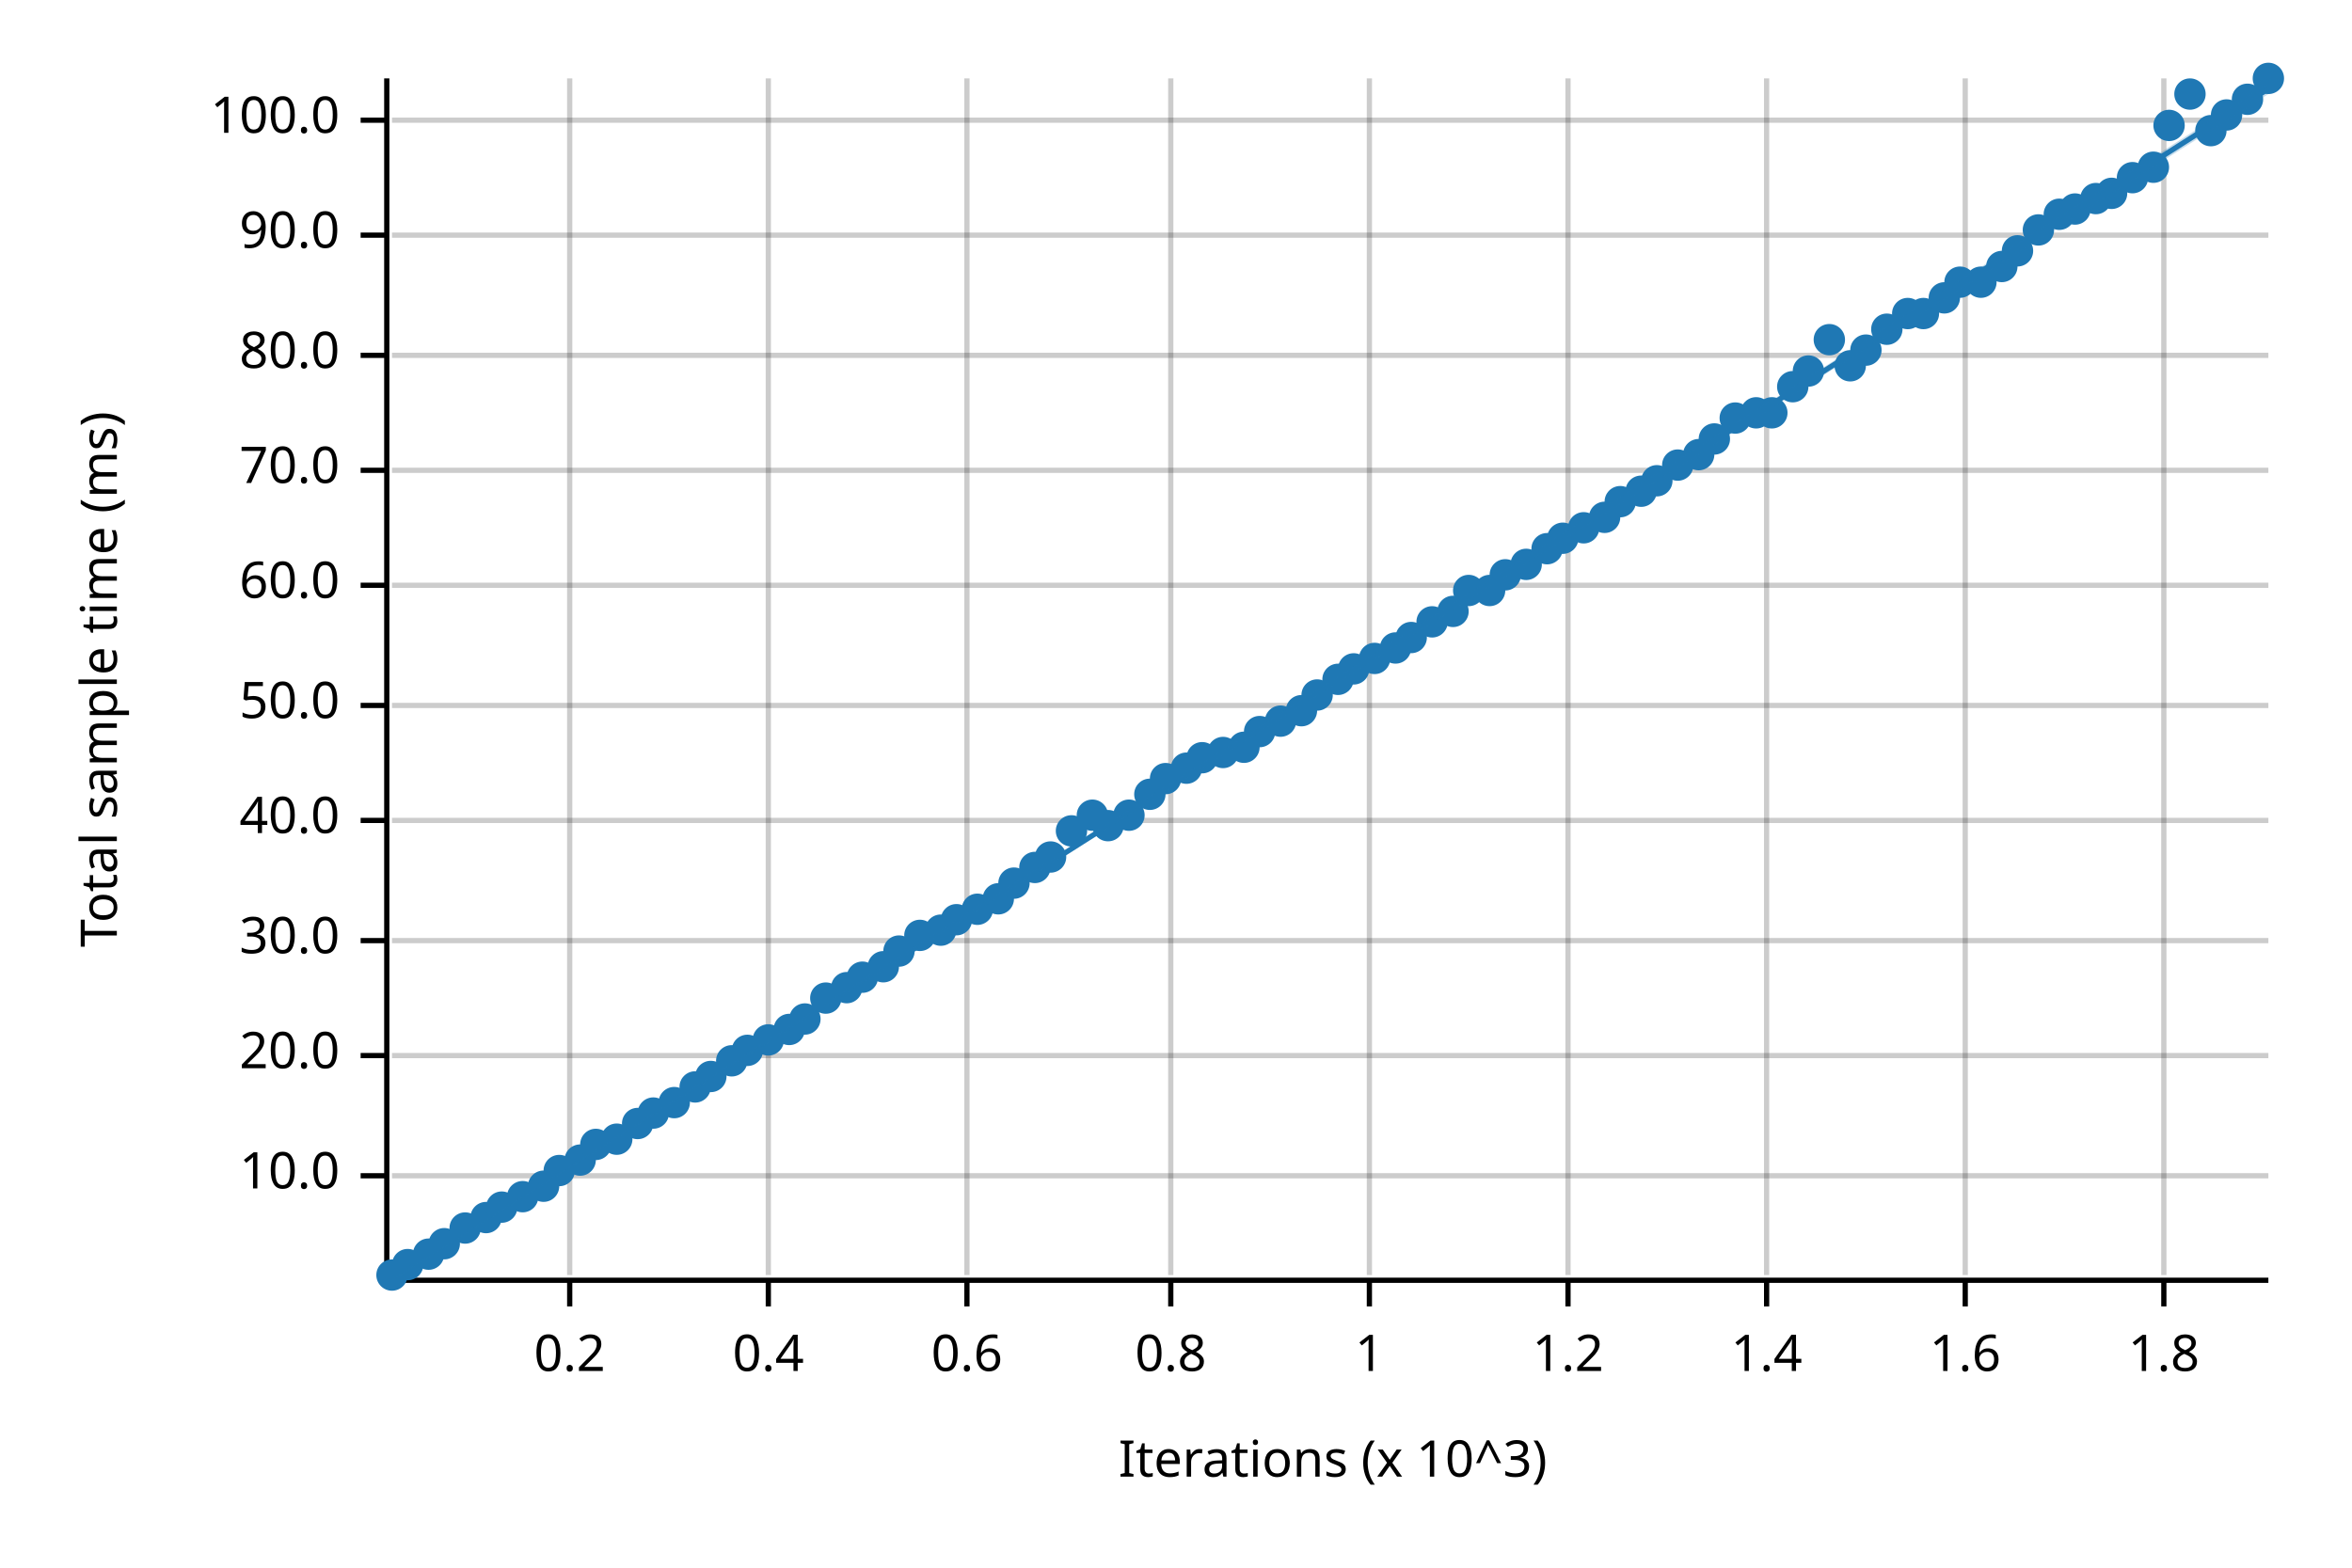
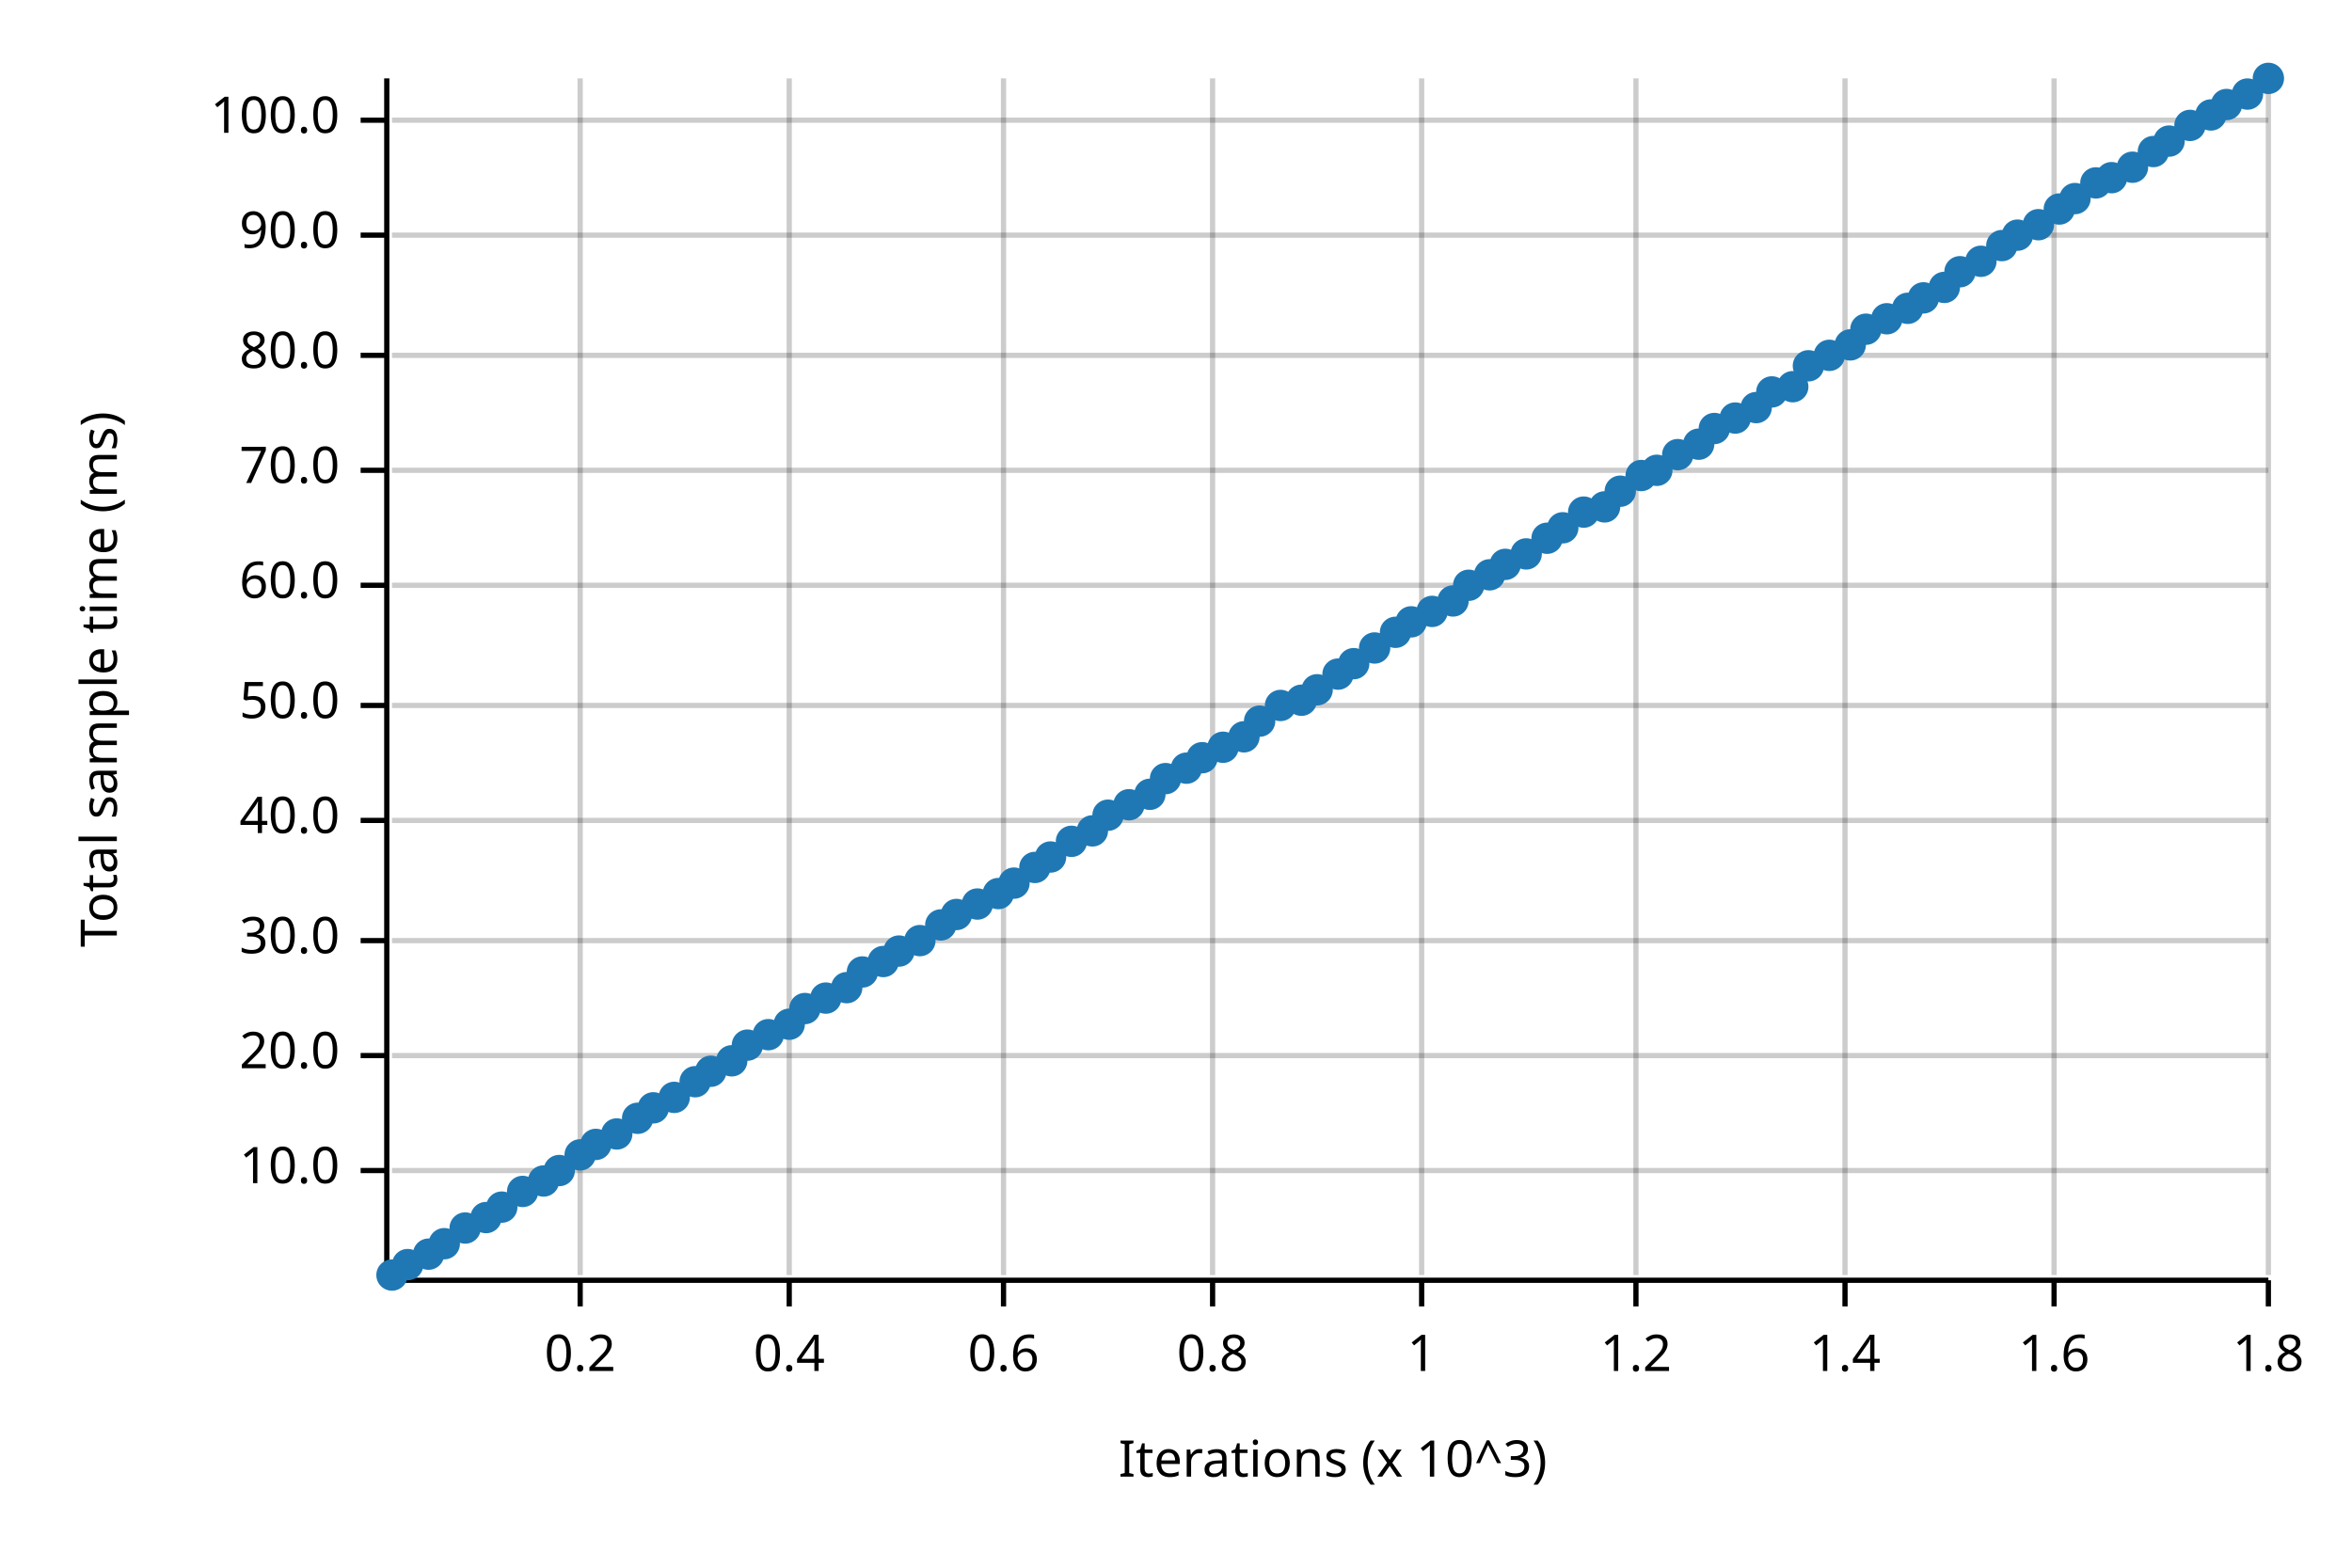
<svg xmlns="http://www.w3.org/2000/svg" width="450" height="300" viewBox="0 0 450 300">
  <text x="15" y="130" dy="0.76em" text-anchor="middle" font-family="sans-serif" font-size="9.677" opacity="1" fill="#000000" transform="rotate(270, 15, 130)">
Total sample time (ms)
</text>
  <text x="255" y="285" dy="-0.5ex" text-anchor="middle" font-family="sans-serif" font-size="9.677" opacity="1" fill="#000000">
Iterations (x 10^3)
</text>
-   <line opacity="0.2" stroke="#000000" stroke-width="1" x1="109" y1="244" x2="109" y2="15" />
-   <line opacity="0.2" stroke="#000000" stroke-width="1" x1="147" y1="244" x2="147" y2="15" />
-   <line opacity="0.2" stroke="#000000" stroke-width="1" x1="185" y1="244" x2="185" y2="15" />
-   <line opacity="0.2" stroke="#000000" stroke-width="1" x1="224" y1="244" x2="224" y2="15" />
-   <line opacity="0.2" stroke="#000000" stroke-width="1" x1="262" y1="244" x2="262" y2="15" />
-   <line opacity="0.2" stroke="#000000" stroke-width="1" x1="300" y1="244" x2="300" y2="15" />
-   <line opacity="0.2" stroke="#000000" stroke-width="1" x1="338" y1="244" x2="338" y2="15" />
-   <line opacity="0.2" stroke="#000000" stroke-width="1" x1="376" y1="244" x2="376" y2="15" />
-   <line opacity="0.2" stroke="#000000" stroke-width="1" x1="414" y1="244" x2="414" y2="15" />
-   <line opacity="0.2" stroke="#000000" stroke-width="1" x1="75" y1="225" x2="434" y2="225" />
+   <line opacity="0.2" stroke="#000000" stroke-width="1" x1="111" y1="244" x2="111" y2="15" />
+   <line opacity="0.2" stroke="#000000" stroke-width="1" x1="151" y1="244" x2="151" y2="15" />
+   <line opacity="0.2" stroke="#000000" stroke-width="1" x1="192" y1="244" x2="192" y2="15" />
+   <line opacity="0.2" stroke="#000000" stroke-width="1" x1="232" y1="244" x2="232" y2="15" />
+   <line opacity="0.2" stroke="#000000" stroke-width="1" x1="272" y1="244" x2="272" y2="15" />
+   <line opacity="0.2" stroke="#000000" stroke-width="1" x1="313" y1="244" x2="313" y2="15" />
+   <line opacity="0.2" stroke="#000000" stroke-width="1" x1="353" y1="244" x2="353" y2="15" />
+   <line opacity="0.2" stroke="#000000" stroke-width="1" x1="393" y1="244" x2="393" y2="15" />
+   <line opacity="0.2" stroke="#000000" stroke-width="1" x1="434" y1="244" x2="434" y2="15" />
+   <line opacity="0.2" stroke="#000000" stroke-width="1" x1="75" y1="224" x2="434" y2="224" />
  <line opacity="0.2" stroke="#000000" stroke-width="1" x1="75" y1="202" x2="434" y2="202" />
  <line opacity="0.2" stroke="#000000" stroke-width="1" x1="75" y1="180" x2="434" y2="180" />
  <line opacity="0.2" stroke="#000000" stroke-width="1" x1="75" y1="157" x2="434" y2="157" />
  <line opacity="0.2" stroke="#000000" stroke-width="1" x1="75" y1="135" x2="434" y2="135" />
  <line opacity="0.2" stroke="#000000" stroke-width="1" x1="75" y1="112" x2="434" y2="112" />
  <line opacity="0.2" stroke="#000000" stroke-width="1" x1="75" y1="90" x2="434" y2="90" />
  <line opacity="0.2" stroke="#000000" stroke-width="1" x1="75" y1="68" x2="434" y2="68" />
  <line opacity="0.2" stroke="#000000" stroke-width="1" x1="75" y1="45" x2="434" y2="45" />
  <line opacity="0.2" stroke="#000000" stroke-width="1" x1="75" y1="23" x2="434" y2="23" />
  <polyline fill="none" opacity="1" stroke="#000000" stroke-width="1" points="74,15 74,244 " />
-   <text x="65" y="225" dy="0.5ex" text-anchor="end" font-family="sans-serif" font-size="9.677" opacity="1" fill="#000000">
+   <text x="65" y="224" dy="0.5ex" text-anchor="end" font-family="sans-serif" font-size="9.677" opacity="1" fill="#000000">
10.0
</text>
-   <polyline fill="none" opacity="1" stroke="#000000" stroke-width="1" points="69,225 74,225 " />
+   <polyline fill="none" opacity="1" stroke="#000000" stroke-width="1" points="69,224 74,224 " />
  <text x="65" y="202" dy="0.5ex" text-anchor="end" font-family="sans-serif" font-size="9.677" opacity="1" fill="#000000">
20.0
</text>
  <polyline fill="none" opacity="1" stroke="#000000" stroke-width="1" points="69,202 74,202 " />
  <text x="65" y="180" dy="0.5ex" text-anchor="end" font-family="sans-serif" font-size="9.677" opacity="1" fill="#000000">
30.0
</text>
  <polyline fill="none" opacity="1" stroke="#000000" stroke-width="1" points="69,180 74,180 " />
  <text x="65" y="157" dy="0.5ex" text-anchor="end" font-family="sans-serif" font-size="9.677" opacity="1" fill="#000000">
40.0
</text>
  <polyline fill="none" opacity="1" stroke="#000000" stroke-width="1" points="69,157 74,157 " />
  <text x="65" y="135" dy="0.5ex" text-anchor="end" font-family="sans-serif" font-size="9.677" opacity="1" fill="#000000">
50.0
</text>
  <polyline fill="none" opacity="1" stroke="#000000" stroke-width="1" points="69,135 74,135 " />
  <text x="65" y="112" dy="0.5ex" text-anchor="end" font-family="sans-serif" font-size="9.677" opacity="1" fill="#000000">
60.0
</text>
  <polyline fill="none" opacity="1" stroke="#000000" stroke-width="1" points="69,112 74,112 " />
  <text x="65" y="90" dy="0.5ex" text-anchor="end" font-family="sans-serif" font-size="9.677" opacity="1" fill="#000000">
70.0
</text>
  <polyline fill="none" opacity="1" stroke="#000000" stroke-width="1" points="69,90 74,90 " />
  <text x="65" y="68" dy="0.5ex" text-anchor="end" font-family="sans-serif" font-size="9.677" opacity="1" fill="#000000">
80.0
</text>
  <polyline fill="none" opacity="1" stroke="#000000" stroke-width="1" points="69,68 74,68 " />
  <text x="65" y="45" dy="0.5ex" text-anchor="end" font-family="sans-serif" font-size="9.677" opacity="1" fill="#000000">
90.0
</text>
  <polyline fill="none" opacity="1" stroke="#000000" stroke-width="1" points="69,45 74,45 " />
  <text x="65" y="23" dy="0.5ex" text-anchor="end" font-family="sans-serif" font-size="9.677" opacity="1" fill="#000000">
100.0
</text>
  <polyline fill="none" opacity="1" stroke="#000000" stroke-width="1" points="69,23 74,23 " />
  <polyline fill="none" opacity="1" stroke="#000000" stroke-width="1" points="75,245 434,245 " />
-   <text x="109" y="255" dy="0.76em" text-anchor="middle" font-family="sans-serif" font-size="9.677" opacity="1" fill="#000000">
+   <text x="111" y="255" dy="0.76em" text-anchor="middle" font-family="sans-serif" font-size="9.677" opacity="1" fill="#000000">
0.2
</text>
-   <polyline fill="none" opacity="1" stroke="#000000" stroke-width="1" points="109,245 109,250 " />
-   <text x="147" y="255" dy="0.76em" text-anchor="middle" font-family="sans-serif" font-size="9.677" opacity="1" fill="#000000">
+   <polyline fill="none" opacity="1" stroke="#000000" stroke-width="1" points="111,245 111,250 " />
+   <text x="151" y="255" dy="0.76em" text-anchor="middle" font-family="sans-serif" font-size="9.677" opacity="1" fill="#000000">
0.4
</text>
-   <polyline fill="none" opacity="1" stroke="#000000" stroke-width="1" points="147,245 147,250 " />
-   <text x="185" y="255" dy="0.76em" text-anchor="middle" font-family="sans-serif" font-size="9.677" opacity="1" fill="#000000">
+   <polyline fill="none" opacity="1" stroke="#000000" stroke-width="1" points="151,245 151,250 " />
+   <text x="192" y="255" dy="0.76em" text-anchor="middle" font-family="sans-serif" font-size="9.677" opacity="1" fill="#000000">
0.6
</text>
-   <polyline fill="none" opacity="1" stroke="#000000" stroke-width="1" points="185,245 185,250 " />
-   <text x="224" y="255" dy="0.76em" text-anchor="middle" font-family="sans-serif" font-size="9.677" opacity="1" fill="#000000">
+   <polyline fill="none" opacity="1" stroke="#000000" stroke-width="1" points="192,245 192,250 " />
+   <text x="232" y="255" dy="0.76em" text-anchor="middle" font-family="sans-serif" font-size="9.677" opacity="1" fill="#000000">
0.8
</text>
-   <polyline fill="none" opacity="1" stroke="#000000" stroke-width="1" points="224,245 224,250 " />
-   <text x="262" y="255" dy="0.76em" text-anchor="middle" font-family="sans-serif" font-size="9.677" opacity="1" fill="#000000">
+   <polyline fill="none" opacity="1" stroke="#000000" stroke-width="1" points="232,245 232,250 " />
+   <text x="272" y="255" dy="0.76em" text-anchor="middle" font-family="sans-serif" font-size="9.677" opacity="1" fill="#000000">
1
</text>
-   <polyline fill="none" opacity="1" stroke="#000000" stroke-width="1" points="262,245 262,250 " />
-   <text x="300" y="255" dy="0.76em" text-anchor="middle" font-family="sans-serif" font-size="9.677" opacity="1" fill="#000000">
+   <polyline fill="none" opacity="1" stroke="#000000" stroke-width="1" points="272,245 272,250 " />
+   <text x="313" y="255" dy="0.76em" text-anchor="middle" font-family="sans-serif" font-size="9.677" opacity="1" fill="#000000">
1.2
</text>
-   <polyline fill="none" opacity="1" stroke="#000000" stroke-width="1" points="300,245 300,250 " />
-   <text x="338" y="255" dy="0.76em" text-anchor="middle" font-family="sans-serif" font-size="9.677" opacity="1" fill="#000000">
+   <polyline fill="none" opacity="1" stroke="#000000" stroke-width="1" points="313,245 313,250 " />
+   <text x="353" y="255" dy="0.76em" text-anchor="middle" font-family="sans-serif" font-size="9.677" opacity="1" fill="#000000">
1.4
</text>
-   <polyline fill="none" opacity="1" stroke="#000000" stroke-width="1" points="338,245 338,250 " />
-   <text x="376" y="255" dy="0.76em" text-anchor="middle" font-family="sans-serif" font-size="9.677" opacity="1" fill="#000000">
+   <polyline fill="none" opacity="1" stroke="#000000" stroke-width="1" points="353,245 353,250 " />
+   <text x="393" y="255" dy="0.76em" text-anchor="middle" font-family="sans-serif" font-size="9.677" opacity="1" fill="#000000">
1.6
</text>
-   <polyline fill="none" opacity="1" stroke="#000000" stroke-width="1" points="376,245 376,250 " />
-   <text x="414" y="255" dy="0.76em" text-anchor="middle" font-family="sans-serif" font-size="9.677" opacity="1" fill="#000000">
+   <polyline fill="none" opacity="1" stroke="#000000" stroke-width="1" points="393,245 393,250 " />
+   <text x="434" y="255" dy="0.76em" text-anchor="middle" font-family="sans-serif" font-size="9.677" opacity="1" fill="#000000">
1.8
</text>
-   <polyline fill="none" opacity="1" stroke="#000000" stroke-width="1" points="414,245 414,250 " />
+   <polyline fill="none" opacity="1" stroke="#000000" stroke-width="1" points="434,245 434,250 " />
  <circle cx="75" cy="244" r="3" opacity="1" fill="#1F78B4" stroke="none" stroke-width="1" />
  <circle cx="78" cy="242" r="3" opacity="1" fill="#1F78B4" stroke="none" stroke-width="1" />
  <circle cx="82" cy="240" r="3" opacity="1" fill="#1F78B4" stroke="none" stroke-width="1" />
  <circle cx="85" cy="238" r="3" opacity="1" fill="#1F78B4" stroke="none" stroke-width="1" />
  <circle cx="89" cy="235" r="3" opacity="1" fill="#1F78B4" stroke="none" stroke-width="1" />
  <circle cx="93" cy="233" r="3" opacity="1" fill="#1F78B4" stroke="none" stroke-width="1" />
  <circle cx="96" cy="231" r="3" opacity="1" fill="#1F78B4" stroke="none" stroke-width="1" />
-   <circle cx="100" cy="229" r="3" opacity="1" fill="#1F78B4" stroke="none" stroke-width="1" />
-   <circle cx="104" cy="227" r="3" opacity="1" fill="#1F78B4" stroke="none" stroke-width="1" />
+   <circle cx="100" cy="228" r="3" opacity="1" fill="#1F78B4" stroke="none" stroke-width="1" />
+   <circle cx="104" cy="226" r="3" opacity="1" fill="#1F78B4" stroke="none" stroke-width="1" />
  <circle cx="107" cy="224" r="3" opacity="1" fill="#1F78B4" stroke="none" stroke-width="1" />
-   <circle cx="111" cy="222" r="3" opacity="1" fill="#1F78B4" stroke="none" stroke-width="1" />
+   <circle cx="111" cy="221" r="3" opacity="1" fill="#1F78B4" stroke="none" stroke-width="1" />
  <circle cx="114" cy="219" r="3" opacity="1" fill="#1F78B4" stroke="none" stroke-width="1" />
-   <circle cx="118" cy="218" r="3" opacity="1" fill="#1F78B4" stroke="none" stroke-width="1" />
-   <circle cx="122" cy="215" r="3" opacity="1" fill="#1F78B4" stroke="none" stroke-width="1" />
-   <circle cx="125" cy="213" r="3" opacity="1" fill="#1F78B4" stroke="none" stroke-width="1" />
-   <circle cx="129" cy="211" r="3" opacity="1" fill="#1F78B4" stroke="none" stroke-width="1" />
-   <circle cx="133" cy="208" r="3" opacity="1" fill="#1F78B4" stroke="none" stroke-width="1" />
-   <circle cx="136" cy="206" r="3" opacity="1" fill="#1F78B4" stroke="none" stroke-width="1" />
+   <circle cx="118" cy="217" r="3" opacity="1" fill="#1F78B4" stroke="none" stroke-width="1" />
+   <circle cx="122" cy="214" r="3" opacity="1" fill="#1F78B4" stroke="none" stroke-width="1" />
+   <circle cx="125" cy="212" r="3" opacity="1" fill="#1F78B4" stroke="none" stroke-width="1" />
+   <circle cx="129" cy="210" r="3" opacity="1" fill="#1F78B4" stroke="none" stroke-width="1" />
+   <circle cx="133" cy="207" r="3" opacity="1" fill="#1F78B4" stroke="none" stroke-width="1" />
+   <circle cx="136" cy="205" r="3" opacity="1" fill="#1F78B4" stroke="none" stroke-width="1" />
  <circle cx="140" cy="203" r="3" opacity="1" fill="#1F78B4" stroke="none" stroke-width="1" />
-   <circle cx="143" cy="201" r="3" opacity="1" fill="#1F78B4" stroke="none" stroke-width="1" />
-   <circle cx="147" cy="199" r="3" opacity="1" fill="#1F78B4" stroke="none" stroke-width="1" />
-   <circle cx="151" cy="197" r="3" opacity="1" fill="#1F78B4" stroke="none" stroke-width="1" />
-   <circle cx="154" cy="195" r="3" opacity="1" fill="#1F78B4" stroke="none" stroke-width="1" />
+   <circle cx="143" cy="200" r="3" opacity="1" fill="#1F78B4" stroke="none" stroke-width="1" />
+   <circle cx="147" cy="198" r="3" opacity="1" fill="#1F78B4" stroke="none" stroke-width="1" />
+   <circle cx="151" cy="196" r="3" opacity="1" fill="#1F78B4" stroke="none" stroke-width="1" />
+   <circle cx="154" cy="193" r="3" opacity="1" fill="#1F78B4" stroke="none" stroke-width="1" />
  <circle cx="158" cy="191" r="3" opacity="1" fill="#1F78B4" stroke="none" stroke-width="1" />
  <circle cx="162" cy="189" r="3" opacity="1" fill="#1F78B4" stroke="none" stroke-width="1" />
-   <circle cx="165" cy="187" r="3" opacity="1" fill="#1F78B4" stroke="none" stroke-width="1" />
-   <circle cx="169" cy="185" r="3" opacity="1" fill="#1F78B4" stroke="none" stroke-width="1" />
+   <circle cx="165" cy="186" r="3" opacity="1" fill="#1F78B4" stroke="none" stroke-width="1" />
+   <circle cx="169" cy="184" r="3" opacity="1" fill="#1F78B4" stroke="none" stroke-width="1" />
  <circle cx="172" cy="182" r="3" opacity="1" fill="#1F78B4" stroke="none" stroke-width="1" />
-   <circle cx="176" cy="179" r="3" opacity="1" fill="#1F78B4" stroke="none" stroke-width="1" />
-   <circle cx="180" cy="178" r="3" opacity="1" fill="#1F78B4" stroke="none" stroke-width="1" />
-   <circle cx="183" cy="176" r="3" opacity="1" fill="#1F78B4" stroke="none" stroke-width="1" />
-   <circle cx="187" cy="174" r="3" opacity="1" fill="#1F78B4" stroke="none" stroke-width="1" />
-   <circle cx="191" cy="172" r="3" opacity="1" fill="#1F78B4" stroke="none" stroke-width="1" />
+   <circle cx="176" cy="180" r="3" opacity="1" fill="#1F78B4" stroke="none" stroke-width="1" />
+   <circle cx="180" cy="177" r="3" opacity="1" fill="#1F78B4" stroke="none" stroke-width="1" />
+   <circle cx="183" cy="175" r="3" opacity="1" fill="#1F78B4" stroke="none" stroke-width="1" />
+   <circle cx="187" cy="173" r="3" opacity="1" fill="#1F78B4" stroke="none" stroke-width="1" />
+   <circle cx="191" cy="171" r="3" opacity="1" fill="#1F78B4" stroke="none" stroke-width="1" />
  <circle cx="194" cy="169" r="3" opacity="1" fill="#1F78B4" stroke="none" stroke-width="1" />
  <circle cx="198" cy="166" r="3" opacity="1" fill="#1F78B4" stroke="none" stroke-width="1" />
  <circle cx="201" cy="164" r="3" opacity="1" fill="#1F78B4" stroke="none" stroke-width="1" />
-   <circle cx="205" cy="159" r="3" opacity="1" fill="#1F78B4" stroke="none" stroke-width="1" />
-   <circle cx="209" cy="156" r="3" opacity="1" fill="#1F78B4" stroke="none" stroke-width="1" />
-   <circle cx="212" cy="158" r="3" opacity="1" fill="#1F78B4" stroke="none" stroke-width="1" />
-   <circle cx="216" cy="156" r="3" opacity="1" fill="#1F78B4" stroke="none" stroke-width="1" />
+   <circle cx="205" cy="161" r="3" opacity="1" fill="#1F78B4" stroke="none" stroke-width="1" />
+   <circle cx="209" cy="159" r="3" opacity="1" fill="#1F78B4" stroke="none" stroke-width="1" />
+   <circle cx="212" cy="156" r="3" opacity="1" fill="#1F78B4" stroke="none" stroke-width="1" />
+   <circle cx="216" cy="154" r="3" opacity="1" fill="#1F78B4" stroke="none" stroke-width="1" />
  <circle cx="220" cy="152" r="3" opacity="1" fill="#1F78B4" stroke="none" stroke-width="1" />
  <circle cx="223" cy="149" r="3" opacity="1" fill="#1F78B4" stroke="none" stroke-width="1" />
  <circle cx="227" cy="147" r="3" opacity="1" fill="#1F78B4" stroke="none" stroke-width="1" />
  <circle cx="230" cy="145" r="3" opacity="1" fill="#1F78B4" stroke="none" stroke-width="1" />
-   <circle cx="234" cy="144" r="3" opacity="1" fill="#1F78B4" stroke="none" stroke-width="1" />
-   <circle cx="238" cy="143" r="3" opacity="1" fill="#1F78B4" stroke="none" stroke-width="1" />
-   <circle cx="241" cy="140" r="3" opacity="1" fill="#1F78B4" stroke="none" stroke-width="1" />
-   <circle cx="245" cy="138" r="3" opacity="1" fill="#1F78B4" stroke="none" stroke-width="1" />
-   <circle cx="249" cy="136" r="3" opacity="1" fill="#1F78B4" stroke="none" stroke-width="1" />
-   <circle cx="252" cy="133" r="3" opacity="1" fill="#1F78B4" stroke="none" stroke-width="1" />
-   <circle cx="256" cy="130" r="3" opacity="1" fill="#1F78B4" stroke="none" stroke-width="1" />
-   <circle cx="259" cy="128" r="3" opacity="1" fill="#1F78B4" stroke="none" stroke-width="1" />
-   <circle cx="263" cy="126" r="3" opacity="1" fill="#1F78B4" stroke="none" stroke-width="1" />
-   <circle cx="267" cy="124" r="3" opacity="1" fill="#1F78B4" stroke="none" stroke-width="1" />
-   <circle cx="270" cy="122" r="3" opacity="1" fill="#1F78B4" stroke="none" stroke-width="1" />
-   <circle cx="274" cy="119" r="3" opacity="1" fill="#1F78B4" stroke="none" stroke-width="1" />
-   <circle cx="278" cy="117" r="3" opacity="1" fill="#1F78B4" stroke="none" stroke-width="1" />
-   <circle cx="281" cy="113" r="3" opacity="1" fill="#1F78B4" stroke="none" stroke-width="1" />
-   <circle cx="285" cy="113" r="3" opacity="1" fill="#1F78B4" stroke="none" stroke-width="1" />
-   <circle cx="288" cy="110" r="3" opacity="1" fill="#1F78B4" stroke="none" stroke-width="1" />
-   <circle cx="292" cy="108" r="3" opacity="1" fill="#1F78B4" stroke="none" stroke-width="1" />
-   <circle cx="296" cy="105" r="3" opacity="1" fill="#1F78B4" stroke="none" stroke-width="1" />
-   <circle cx="299" cy="103" r="3" opacity="1" fill="#1F78B4" stroke="none" stroke-width="1" />
-   <circle cx="303" cy="101" r="3" opacity="1" fill="#1F78B4" stroke="none" stroke-width="1" />
-   <circle cx="307" cy="99" r="3" opacity="1" fill="#1F78B4" stroke="none" stroke-width="1" />
-   <circle cx="310" cy="96" r="3" opacity="1" fill="#1F78B4" stroke="none" stroke-width="1" />
-   <circle cx="314" cy="94" r="3" opacity="1" fill="#1F78B4" stroke="none" stroke-width="1" />
-   <circle cx="317" cy="92" r="3" opacity="1" fill="#1F78B4" stroke="none" stroke-width="1" />
-   <circle cx="321" cy="89" r="3" opacity="1" fill="#1F78B4" stroke="none" stroke-width="1" />
-   <circle cx="325" cy="87" r="3" opacity="1" fill="#1F78B4" stroke="none" stroke-width="1" />
-   <circle cx="328" cy="84" r="3" opacity="1" fill="#1F78B4" stroke="none" stroke-width="1" />
+   <circle cx="234" cy="143" r="3" opacity="1" fill="#1F78B4" stroke="none" stroke-width="1" />
+   <circle cx="238" cy="141" r="3" opacity="1" fill="#1F78B4" stroke="none" stroke-width="1" />
+   <circle cx="241" cy="138" r="3" opacity="1" fill="#1F78B4" stroke="none" stroke-width="1" />
+   <circle cx="245" cy="135" r="3" opacity="1" fill="#1F78B4" stroke="none" stroke-width="1" />
+   <circle cx="249" cy="134" r="3" opacity="1" fill="#1F78B4" stroke="none" stroke-width="1" />
+   <circle cx="252" cy="132" r="3" opacity="1" fill="#1F78B4" stroke="none" stroke-width="1" />
+   <circle cx="256" cy="129" r="3" opacity="1" fill="#1F78B4" stroke="none" stroke-width="1" />
+   <circle cx="259" cy="127" r="3" opacity="1" fill="#1F78B4" stroke="none" stroke-width="1" />
+   <circle cx="263" cy="124" r="3" opacity="1" fill="#1F78B4" stroke="none" stroke-width="1" />
+   <circle cx="267" cy="121" r="3" opacity="1" fill="#1F78B4" stroke="none" stroke-width="1" />
+   <circle cx="270" cy="119" r="3" opacity="1" fill="#1F78B4" stroke="none" stroke-width="1" />
+   <circle cx="274" cy="117" r="3" opacity="1" fill="#1F78B4" stroke="none" stroke-width="1" />
+   <circle cx="278" cy="115" r="3" opacity="1" fill="#1F78B4" stroke="none" stroke-width="1" />
+   <circle cx="281" cy="112" r="3" opacity="1" fill="#1F78B4" stroke="none" stroke-width="1" />
+   <circle cx="285" cy="110" r="3" opacity="1" fill="#1F78B4" stroke="none" stroke-width="1" />
+   <circle cx="288" cy="108" r="3" opacity="1" fill="#1F78B4" stroke="none" stroke-width="1" />
+   <circle cx="292" cy="106" r="3" opacity="1" fill="#1F78B4" stroke="none" stroke-width="1" />
+   <circle cx="296" cy="103" r="3" opacity="1" fill="#1F78B4" stroke="none" stroke-width="1" />
+   <circle cx="299" cy="101" r="3" opacity="1" fill="#1F78B4" stroke="none" stroke-width="1" />
+   <circle cx="303" cy="98" r="3" opacity="1" fill="#1F78B4" stroke="none" stroke-width="1" />
+   <circle cx="307" cy="97" r="3" opacity="1" fill="#1F78B4" stroke="none" stroke-width="1" />
+   <circle cx="310" cy="94" r="3" opacity="1" fill="#1F78B4" stroke="none" stroke-width="1" />
+   <circle cx="314" cy="91" r="3" opacity="1" fill="#1F78B4" stroke="none" stroke-width="1" />
+   <circle cx="317" cy="90" r="3" opacity="1" fill="#1F78B4" stroke="none" stroke-width="1" />
+   <circle cx="321" cy="87" r="3" opacity="1" fill="#1F78B4" stroke="none" stroke-width="1" />
+   <circle cx="325" cy="85" r="3" opacity="1" fill="#1F78B4" stroke="none" stroke-width="1" />
+   <circle cx="328" cy="82" r="3" opacity="1" fill="#1F78B4" stroke="none" stroke-width="1" />
  <circle cx="332" cy="80" r="3" opacity="1" fill="#1F78B4" stroke="none" stroke-width="1" />
-   <circle cx="336" cy="79" r="3" opacity="1" fill="#1F78B4" stroke="none" stroke-width="1" />
-   <circle cx="339" cy="79" r="3" opacity="1" fill="#1F78B4" stroke="none" stroke-width="1" />
+   <circle cx="336" cy="78" r="3" opacity="1" fill="#1F78B4" stroke="none" stroke-width="1" />
+   <circle cx="339" cy="75" r="3" opacity="1" fill="#1F78B4" stroke="none" stroke-width="1" />
  <circle cx="343" cy="74" r="3" opacity="1" fill="#1F78B4" stroke="none" stroke-width="1" />
-   <circle cx="346" cy="71" r="3" opacity="1" fill="#1F78B4" stroke="none" stroke-width="1" />
-   <circle cx="350" cy="65" r="3" opacity="1" fill="#1F78B4" stroke="none" stroke-width="1" />
-   <circle cx="354" cy="70" r="3" opacity="1" fill="#1F78B4" stroke="none" stroke-width="1" />
-   <circle cx="357" cy="67" r="3" opacity="1" fill="#1F78B4" stroke="none" stroke-width="1" />
-   <circle cx="361" cy="63" r="3" opacity="1" fill="#1F78B4" stroke="none" stroke-width="1" />
-   <circle cx="365" cy="60" r="3" opacity="1" fill="#1F78B4" stroke="none" stroke-width="1" />
-   <circle cx="368" cy="60" r="3" opacity="1" fill="#1F78B4" stroke="none" stroke-width="1" />
-   <circle cx="372" cy="57" r="3" opacity="1" fill="#1F78B4" stroke="none" stroke-width="1" />
-   <circle cx="375" cy="54" r="3" opacity="1" fill="#1F78B4" stroke="none" stroke-width="1" />
-   <circle cx="379" cy="54" r="3" opacity="1" fill="#1F78B4" stroke="none" stroke-width="1" />
-   <circle cx="383" cy="51" r="3" opacity="1" fill="#1F78B4" stroke="none" stroke-width="1" />
-   <circle cx="386" cy="48" r="3" opacity="1" fill="#1F78B4" stroke="none" stroke-width="1" />
-   <circle cx="390" cy="44" r="3" opacity="1" fill="#1F78B4" stroke="none" stroke-width="1" />
-   <circle cx="394" cy="41" r="3" opacity="1" fill="#1F78B4" stroke="none" stroke-width="1" />
-   <circle cx="397" cy="40" r="3" opacity="1" fill="#1F78B4" stroke="none" stroke-width="1" />
-   <circle cx="401" cy="38" r="3" opacity="1" fill="#1F78B4" stroke="none" stroke-width="1" />
-   <circle cx="404" cy="37" r="3" opacity="1" fill="#1F78B4" stroke="none" stroke-width="1" />
-   <circle cx="408" cy="34" r="3" opacity="1" fill="#1F78B4" stroke="none" stroke-width="1" />
-   <circle cx="412" cy="32" r="3" opacity="1" fill="#1F78B4" stroke="none" stroke-width="1" />
-   <circle cx="415" cy="24" r="3" opacity="1" fill="#1F78B4" stroke="none" stroke-width="1" />
-   <circle cx="419" cy="18" r="3" opacity="1" fill="#1F78B4" stroke="none" stroke-width="1" />
-   <circle cx="423" cy="25" r="3" opacity="1" fill="#1F78B4" stroke="none" stroke-width="1" />
-   <circle cx="426" cy="22" r="3" opacity="1" fill="#1F78B4" stroke="none" stroke-width="1" />
-   <circle cx="430" cy="19" r="3" opacity="1" fill="#1F78B4" stroke="none" stroke-width="1" />
+   <circle cx="346" cy="70" r="3" opacity="1" fill="#1F78B4" stroke="none" stroke-width="1" />
+   <circle cx="350" cy="68" r="3" opacity="1" fill="#1F78B4" stroke="none" stroke-width="1" />
+   <circle cx="354" cy="66" r="3" opacity="1" fill="#1F78B4" stroke="none" stroke-width="1" />
+   <circle cx="357" cy="63" r="3" opacity="1" fill="#1F78B4" stroke="none" stroke-width="1" />
+   <circle cx="361" cy="61" r="3" opacity="1" fill="#1F78B4" stroke="none" stroke-width="1" />
+   <circle cx="365" cy="59" r="3" opacity="1" fill="#1F78B4" stroke="none" stroke-width="1" />
+   <circle cx="368" cy="57" r="3" opacity="1" fill="#1F78B4" stroke="none" stroke-width="1" />
+   <circle cx="372" cy="55" r="3" opacity="1" fill="#1F78B4" stroke="none" stroke-width="1" />
+   <circle cx="375" cy="52" r="3" opacity="1" fill="#1F78B4" stroke="none" stroke-width="1" />
+   <circle cx="379" cy="50" r="3" opacity="1" fill="#1F78B4" stroke="none" stroke-width="1" />
+   <circle cx="383" cy="47" r="3" opacity="1" fill="#1F78B4" stroke="none" stroke-width="1" />
+   <circle cx="386" cy="45" r="3" opacity="1" fill="#1F78B4" stroke="none" stroke-width="1" />
+   <circle cx="390" cy="43" r="3" opacity="1" fill="#1F78B4" stroke="none" stroke-width="1" />
+   <circle cx="394" cy="40" r="3" opacity="1" fill="#1F78B4" stroke="none" stroke-width="1" />
+   <circle cx="397" cy="38" r="3" opacity="1" fill="#1F78B4" stroke="none" stroke-width="1" />
+   <circle cx="401" cy="35" r="3" opacity="1" fill="#1F78B4" stroke="none" stroke-width="1" />
+   <circle cx="404" cy="34" r="3" opacity="1" fill="#1F78B4" stroke="none" stroke-width="1" />
+   <circle cx="408" cy="32" r="3" opacity="1" fill="#1F78B4" stroke="none" stroke-width="1" />
+   <circle cx="412" cy="29" r="3" opacity="1" fill="#1F78B4" stroke="none" stroke-width="1" />
+   <circle cx="415" cy="27" r="3" opacity="1" fill="#1F78B4" stroke="none" stroke-width="1" />
+   <circle cx="419" cy="24" r="3" opacity="1" fill="#1F78B4" stroke="none" stroke-width="1" />
+   <circle cx="423" cy="22" r="3" opacity="1" fill="#1F78B4" stroke="none" stroke-width="1" />
+   <circle cx="426" cy="20" r="3" opacity="1" fill="#1F78B4" stroke="none" stroke-width="1" />
+   <circle cx="430" cy="18" r="3" opacity="1" fill="#1F78B4" stroke="none" stroke-width="1" />
  <circle cx="434" cy="15" r="3" opacity="1" fill="#1F78B4" stroke="none" stroke-width="1" />
-   <polyline fill="none" opacity="1" stroke="#1F78B4" stroke-width="1" points="75,245 434,17 " />
-   <polygon opacity="0.25" fill="#1F78B4" points="75,245 434,18 434,16 " />
+   <polyline fill="none" opacity="1" stroke="#1F78B4" stroke-width="1" points="75,245 434,15 " />
+   <polygon opacity="0.25" fill="#1F78B4" points="75,245 434,15 434,15 " />
</svg>
